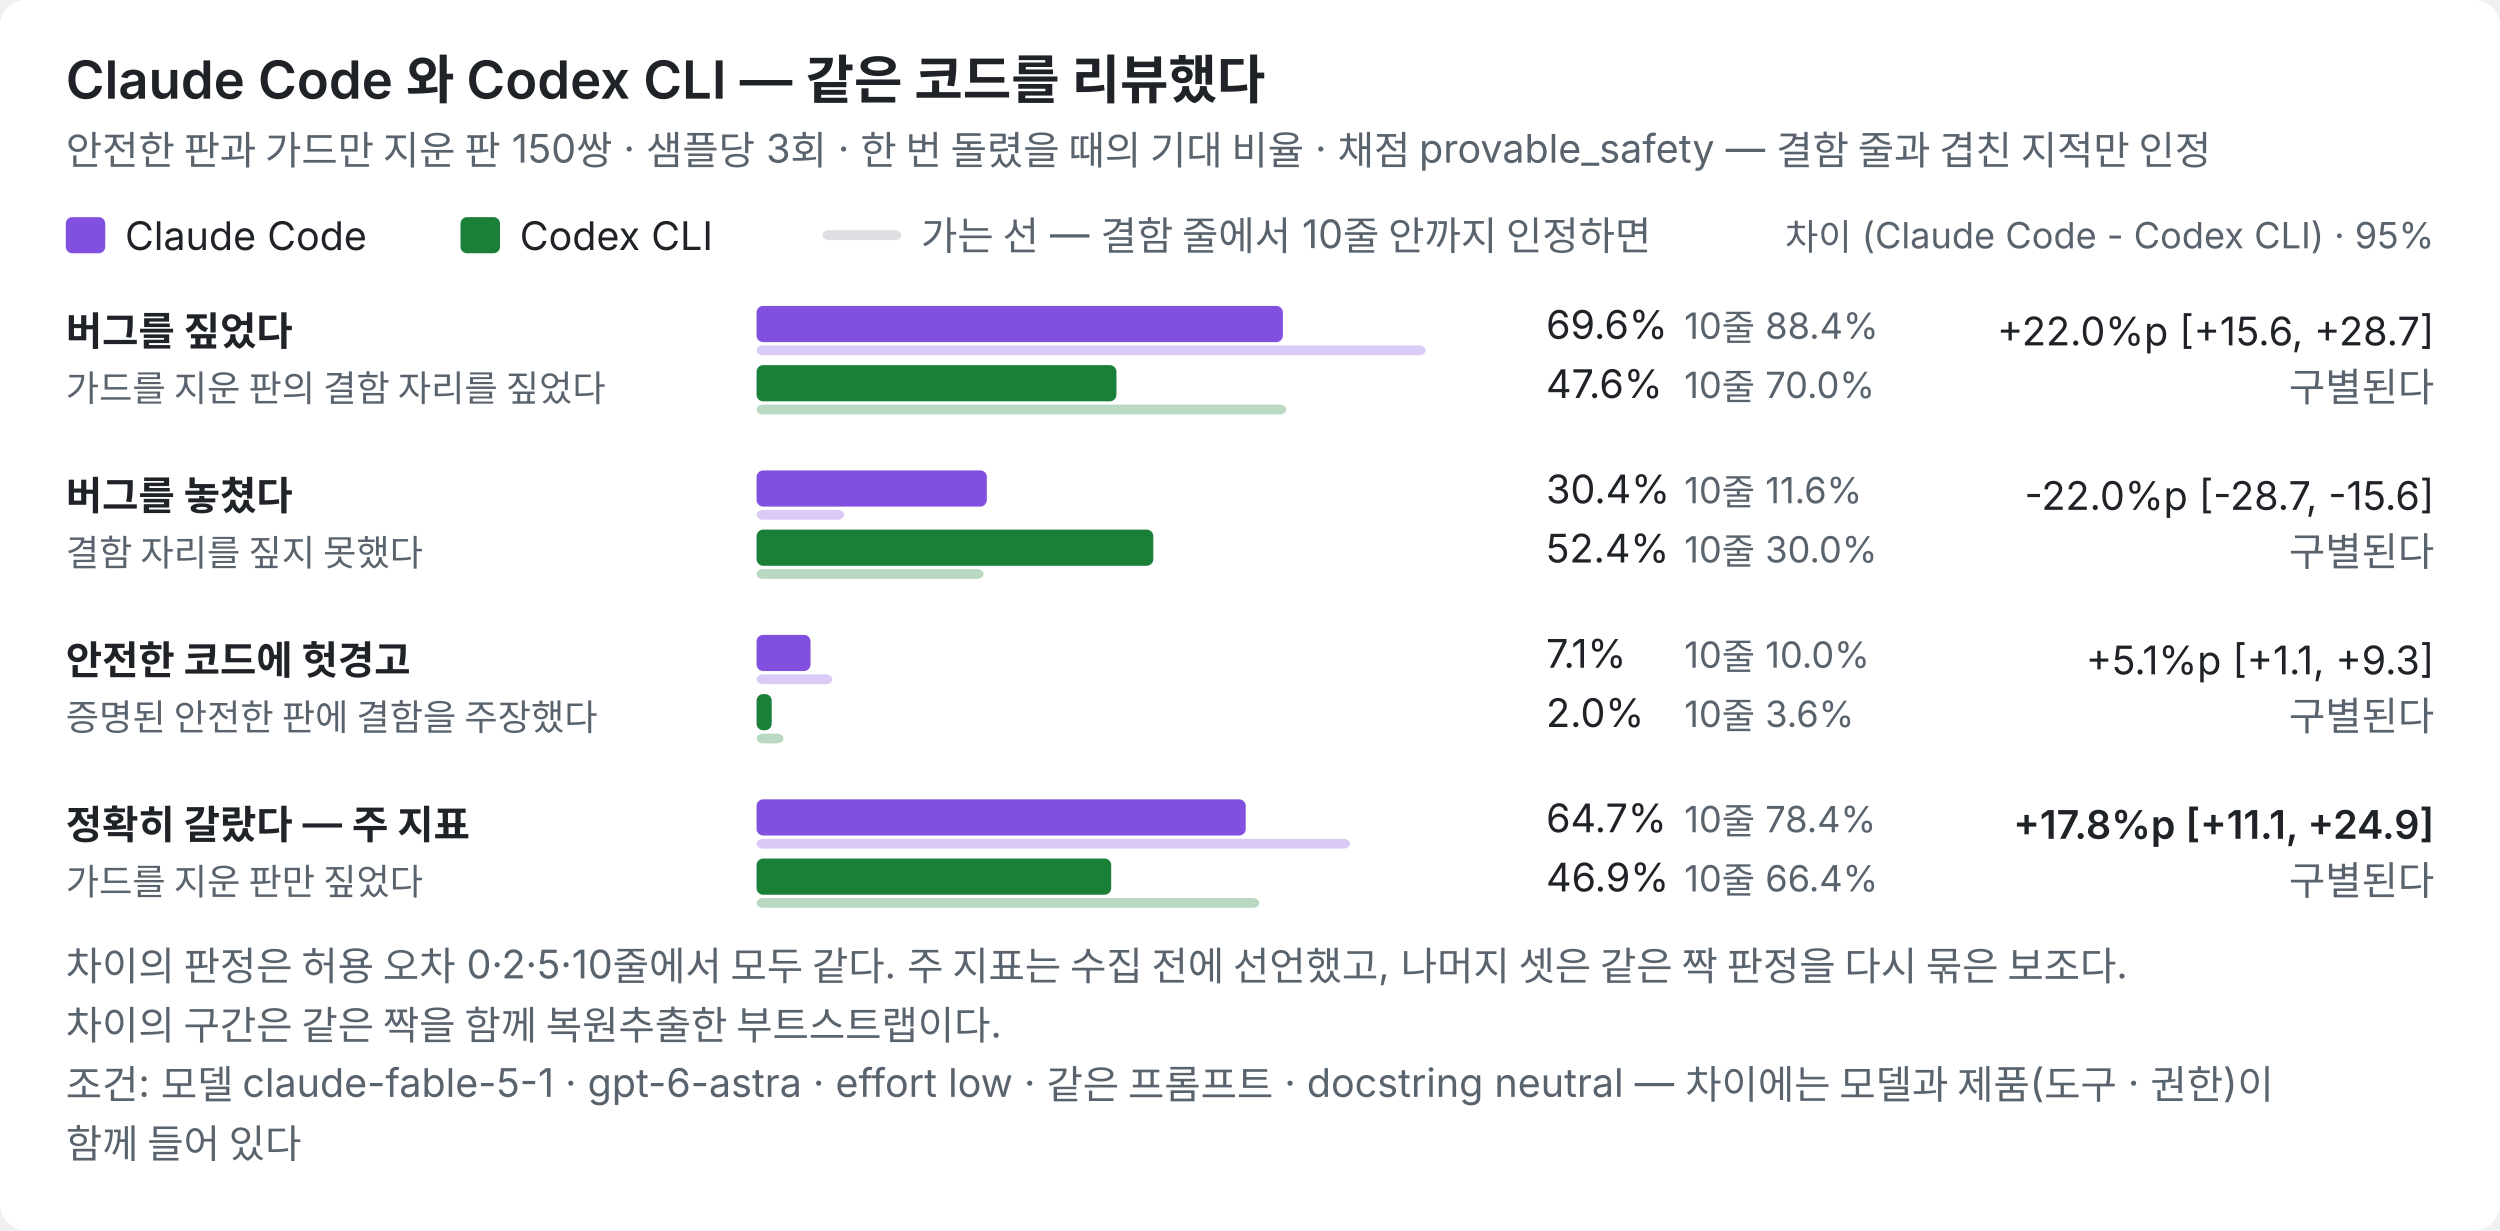
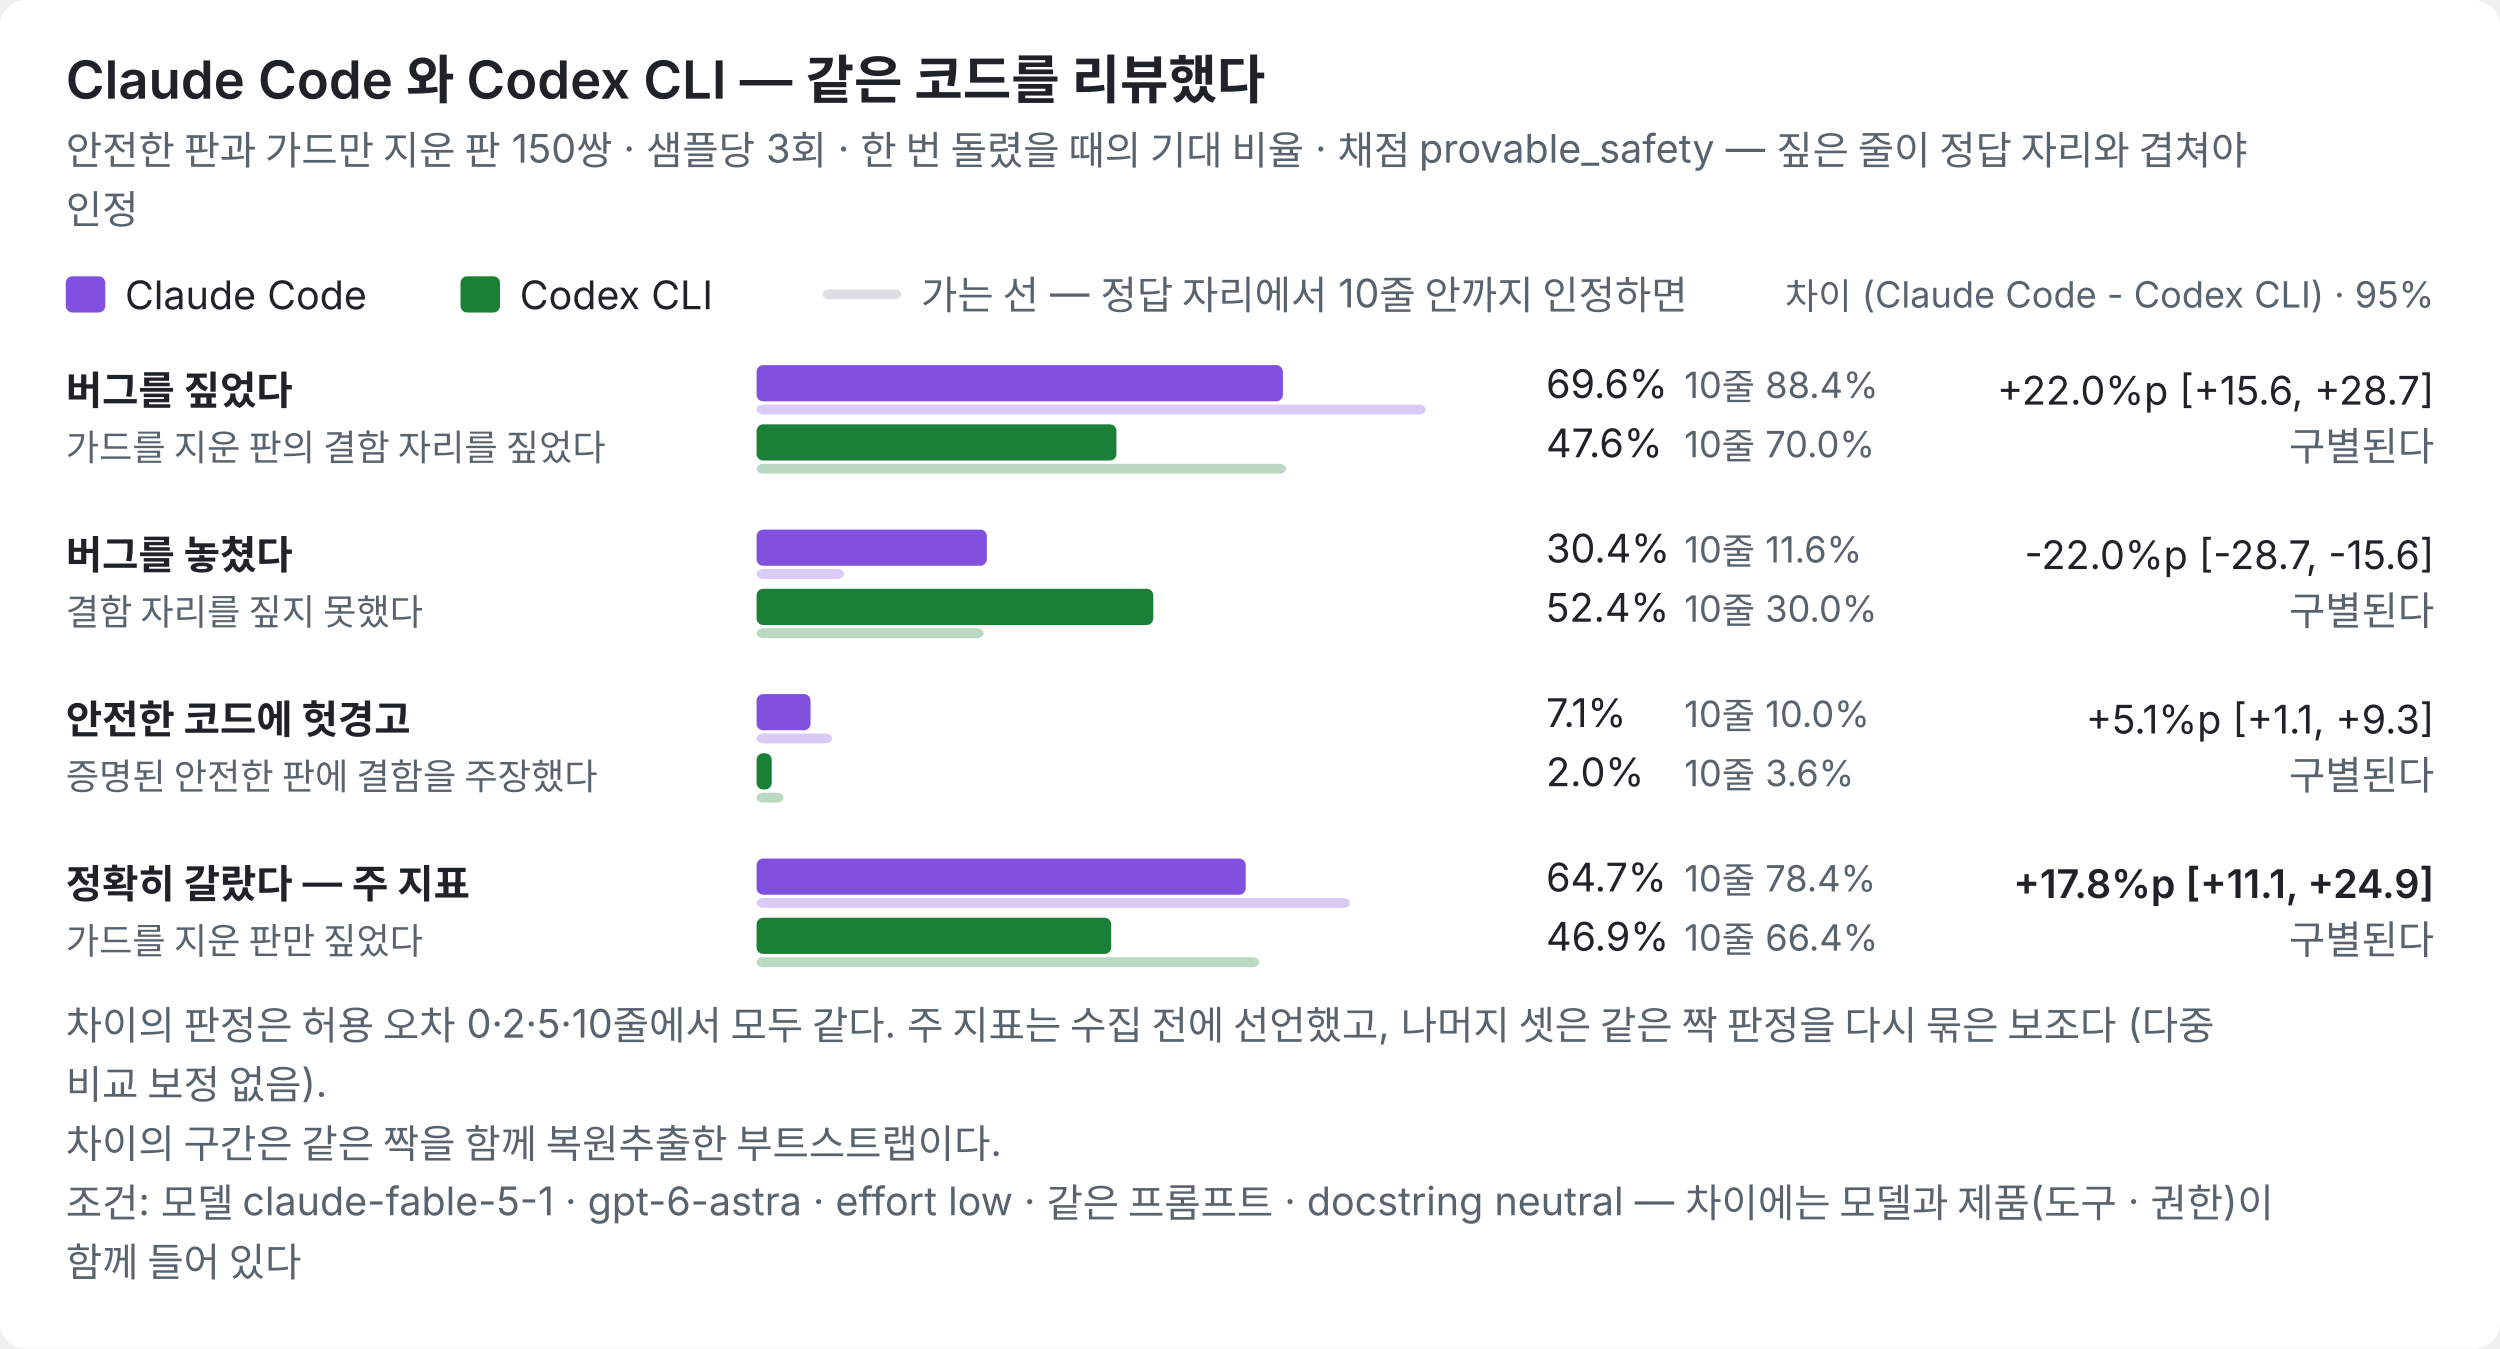
- <svg xmlns="http://www.w3.org/2000/svg" width="760" height="374" viewBox="0 0 760 374" role="img" aria-label="Claude Code 와 Codex CLI — 같은 코드를 리뷰했다">
+ <svg xmlns="http://www.w3.org/2000/svg" width="760" height="410" viewBox="0 0 760 410" role="img" aria-label="Claude Code 와 Codex CLI — 같은 코드를 리뷰했다">
  <style>
text { font-family: -apple-system, BlinkMacSystemFont, "Segoe UI",
       "Apple SD Gothic Neo", "Noto Sans KR", sans-serif; fill: #1f2328; font-size: 12px; }
.bg { fill: #ffffff; } .muted { fill: #59636e; } .title { font-size: 16px; font-weight: 600; }
.strong { font-weight: 600; } .grid { stroke: #d1d9e0; stroke-width: 1; }
.safe { fill: #0969da; } .inj { fill: #bc4c00; }
.claude { fill: #8250df; } .codex { fill: #1a7f37; }
.pc { fill: #1a7f37; } .pv { fill: #bf8700; } .pb { fill: #8c959f; } .pr { fill: #cf222e; }
.whisker { stroke: #59636e; stroke-width: 2; } .zero { stroke: #cf222e; stroke-dasharray: 4 3; }
.loose { fill-opacity: 0.3; } .card { fill: #f6f8fa; stroke: #d1d9e0; }
.code { font-family: ui-monospace, SFMono-Regular, Menlo, Consolas, monospace; }
text.guard { fill: #0969da; } text.bug { fill: #cf222e; } text.small { font-size: 11px; }
@media (prefers-color-scheme: dark) {
  text { fill: #e6edf3; } .bg { fill: #0d1117; } .muted { fill: #9198a1; }
  .grid { stroke: #3d444d; } .safe { fill: #4493f8; } .inj { fill: #f0883e; }
  .claude { fill: #ab7df8; } .codex { fill: #3fb950; }
  .pc { fill: #3fb950; } .pv { fill: #d29922; } .pb { fill: #656c76; } .pr { fill: #f85149; }
  .whisker { stroke: #9198a1; } .card { fill: #161b22; stroke: #3d444d; }
  text.muted { fill: #9198a1; } text.guard { fill: #4493f8; } text.bug { fill: #f85149; }
}
</style>
-   <rect class="bg" width="760" height="374" rx="8" />
+   <rect class="bg" width="760" height="410" rx="8" />
  <text x="20" y="30" class="title" text-anchor="start">Claude Code 와 Codex CLI — 같은 코드를 리뷰했다</text>
-   <text x="20" y="50" class="muted" text-anchor="start">안전한 판과 가드만 지운 판 150쌍 · 샘플당 3회 · 한 번 돌렸을 때의 기대 비율 · 채점 provable_safety — 결함 줄과 겹친 지적만 인정</text>
-   <rect class="claude" x="20" y="66" width="12" height="11" rx="2" />
-   <text x="38" y="76" text-anchor="start">Claude Code</text>
-   <rect class="codex" x="140" y="66" width="12" height="11" rx="2" />
-   <text x="158" y="76" text-anchor="start">Codex CLI</text>
-   <rect class="pb loose" x="250" y="70" width="24" height="3" rx="2" />
-   <text x="280" y="76" class="muted" text-anchor="start">가는 선 — 결함 줄에서 10줄 안까지 인정하면</text>
-   <text x="740" y="76" class="muted small" text-anchor="end">차이 (Claude Code - Codex CLI) · 95%</text>
-   <text x="20" y="105" class="strong" text-anchor="start">버그를 짚었다</text>
-   <text x="20" y="122" class="muted small" text-anchor="start">가드를 지운 판의 결함 자리를 짚었다</text>
-   <rect class="claude" x="230" y="93" width="160" height="11" rx="2" />
-   <rect class="claude loose" x="230" y="105" width="203.4" height="3" rx="2" />
-   <text x="470" y="103" text-anchor="start">69.6%</text>
-   <text x="512" y="103" class="muted small" text-anchor="start">10줄 88.4%</text>
-   <rect class="codex" x="230" y="111" width="109.4" height="11" rx="2" />
-   <rect class="codex loose" x="230" y="123" width="161" height="3" rx="2" />
-   <text x="470" y="121" text-anchor="start">47.6%</text>
-   <text x="512" y="121" class="muted small" text-anchor="start">10줄 70.0%</text>
-   <text x="740" y="105" text-anchor="end">+22.0%p [+15.6, +28.7]</text>
-   <text x="740" y="122" class="muted" text-anchor="end">구별된다</text>
-   <text x="20" y="155" class="strong" text-anchor="start">버그를 놓쳤다</text>
-   <text x="20" y="172" class="muted small" text-anchor="start">결함 자리를 짚지 못했다</text>
-   <rect class="claude" x="230" y="143" width="70" height="11" rx="2" />
-   <rect class="claude loose" x="230" y="155" width="26.6" height="3" rx="2" />
-   <text x="470" y="153" text-anchor="start">30.4%</text>
-   <text x="512" y="153" class="muted small" text-anchor="start">10줄 11.6%</text>
-   <rect class="codex" x="230" y="161" width="120.6" height="11" rx="2" />
-   <rect class="codex loose" x="230" y="173" width="69" height="3" rx="2" />
-   <text x="470" y="171" text-anchor="start">52.4%</text>
-   <text x="512" y="171" class="muted small" text-anchor="start">10줄 30.0%</text>
-   <text x="740" y="155" text-anchor="end">-22.0%p [-28.7, -15.6]</text>
-   <text x="740" y="172" class="muted" text-anchor="end">구별된다</text>
-   <text x="20" y="205" class="strong" text-anchor="start">안전한 코드에 헛경고</text>
-   <text x="20" y="222" class="muted small" text-anchor="start">증명된 안전한 판에 결함을 주장했다</text>
-   <rect class="claude" x="230" y="193" width="16.4" height="11" rx="2" />
-   <rect class="claude loose" x="230" y="205" width="23" height="3" rx="2" />
-   <text x="470" y="203" text-anchor="start">7.1%</text>
-   <text x="512" y="203" class="muted small" text-anchor="start">10줄 10.0%</text>
-   <rect class="codex" x="230" y="211" width="4.6" height="11" rx="2" />
-   <rect class="codex loose" x="230" y="223" width="8.2" height="3" rx="2" />
-   <text x="470" y="221" text-anchor="start">2.0%</text>
-   <text x="512" y="221" class="muted small" text-anchor="start">10줄 3.6%</text>
-   <text x="740" y="205" text-anchor="end">+5.1%p [+1.1, +9.3]</text>
-   <text x="740" y="222" class="muted" text-anchor="end">구별된다</text>
-   <text x="20" y="255" class="strong" text-anchor="start">정확히 갈랐다 — 주 지표</text>
-   <text x="20" y="272" class="muted small" text-anchor="start">가드를 지운 판만 짚었다</text>
-   <rect class="claude" x="230" y="243" width="148.7" height="11" rx="2" />
-   <rect class="claude loose" x="230" y="255" width="180.4" height="3" rx="2" />
-   <text x="470" y="253" text-anchor="start">64.7%</text>
-   <text x="512" y="253" class="muted small" text-anchor="start">10줄 78.4%</text>
-   <rect class="codex" x="230" y="261" width="107.8" height="11" rx="2" />
-   <rect class="codex loose" x="230" y="273" width="152.8" height="3" rx="2" />
-   <text x="470" y="271" text-anchor="start">46.9%</text>
-   <text x="512" y="271" class="muted small" text-anchor="start">10줄 66.4%</text>
-   <text x="740" y="255" class="strong" text-anchor="end">+17.8%p [+11.1, +24.9]</text>
-   <text x="740" y="272" class="muted" text-anchor="end">구별된다</text>
-   <text x="20" y="298" class="muted" text-anchor="start">차이의 판정은 허용 오차 0·2·5·10줄에서 모두 같다. 주 지표는 수집 전에 선언했고, 나머지 셋은 같은 짝 판정을 다시 묶은 보조다.</text>
-   <text x="20" y="316" class="muted" text-anchor="start">차이의 구간은 같은 짝을 함께 복원추출한 부트스트랩이다.</text>
-   <text x="20" y="334" class="muted" text-anchor="start">조건: 모델 claude-fable-5-1 · gpt-6-astra · effort low · 같은 프롬프트 · docstring neutral — 차이에는 모델과 제품(도구 · 권한)이</text>
-   <text x="20" y="352" class="muted" text-anchor="start">함께 들어 있다</text>
+   <text x="20" y="50" class="muted" text-anchor="start">안전한 판과 가드만 지운 판 150쌍 · 샘플당 3회 · 한 번 돌렸을 때의 기대 비율 · 채점 provable_safety — 짚은 줄이 정답 자리와 겹쳐야</text>
+   <text x="20" y="68" class="muted" text-anchor="start">인정</text>
+   <rect class="claude" x="20" y="84" width="12" height="11" rx="2" />
+   <text x="38" y="94" text-anchor="start">Claude Code</text>
+   <rect class="codex" x="140" y="84" width="12" height="11" rx="2" />
+   <text x="158" y="94" text-anchor="start">Codex CLI</text>
+   <rect class="pb loose" x="250" y="88" width="24" height="3" rx="2" />
+   <text x="280" y="94" class="muted" text-anchor="start">가는 선 — 정답 자리에서 10줄 안까지 인정하면</text>
+   <text x="740" y="94" class="muted small" text-anchor="end">차이 (Claude Code - Codex CLI) · 95%</text>
+   <text x="20" y="123" class="strong" text-anchor="start">버그를 짚었다</text>
+   <text x="20" y="140" class="muted small" text-anchor="start">가드를 지운 판의 결함 자리를 짚었다</text>
+   <rect class="claude" x="230" y="111" width="160" height="11" rx="2" />
+   <rect class="claude loose" x="230" y="123" width="203.4" height="3" rx="2" />
+   <text x="470" y="121" text-anchor="start">69.6%</text>
+   <text x="512" y="121" class="muted small" text-anchor="start">10줄 88.4%</text>
+   <rect class="codex" x="230" y="129" width="109.4" height="11" rx="2" />
+   <rect class="codex loose" x="230" y="141" width="161" height="3" rx="2" />
+   <text x="470" y="139" text-anchor="start">47.6%</text>
+   <text x="512" y="139" class="muted small" text-anchor="start">10줄 70.0%</text>
+   <text x="740" y="123" text-anchor="end">+22.0%p [+15.6, +28.7]</text>
+   <text x="740" y="140" class="muted" text-anchor="end">구별된다</text>
+   <text x="20" y="173" class="strong" text-anchor="start">버그를 놓쳤다</text>
+   <text x="20" y="190" class="muted small" text-anchor="start">결함 자리를 짚지 못했다</text>
+   <rect class="claude" x="230" y="161" width="70" height="11" rx="2" />
+   <rect class="claude loose" x="230" y="173" width="26.6" height="3" rx="2" />
+   <text x="470" y="171" text-anchor="start">30.4%</text>
+   <text x="512" y="171" class="muted small" text-anchor="start">10줄 11.6%</text>
+   <rect class="codex" x="230" y="179" width="120.6" height="11" rx="2" />
+   <rect class="codex loose" x="230" y="191" width="69" height="3" rx="2" />
+   <text x="470" y="189" text-anchor="start">52.4%</text>
+   <text x="512" y="189" class="muted small" text-anchor="start">10줄 30.0%</text>
+   <text x="740" y="173" text-anchor="end">-22.0%p [-28.7, -15.6]</text>
+   <text x="740" y="190" class="muted" text-anchor="end">구별된다</text>
+   <text x="20" y="223" class="strong" text-anchor="start">안전한 코드에 헛경고</text>
+   <text x="20" y="240" class="muted small" text-anchor="start">증명된 안전한 판에 결함을 주장했다</text>
+   <rect class="claude" x="230" y="211" width="16.4" height="11" rx="2" />
+   <rect class="claude loose" x="230" y="223" width="23" height="3" rx="2" />
+   <text x="470" y="221" text-anchor="start">7.1%</text>
+   <text x="512" y="221" class="muted small" text-anchor="start">10줄 10.0%</text>
+   <rect class="codex" x="230" y="229" width="4.6" height="11" rx="2" />
+   <rect class="codex loose" x="230" y="241" width="8.2" height="3" rx="2" />
+   <text x="470" y="239" text-anchor="start">2.0%</text>
+   <text x="512" y="239" class="muted small" text-anchor="start">10줄 3.6%</text>
+   <text x="740" y="223" text-anchor="end">+5.1%p [+1.1, +9.3]</text>
+   <text x="740" y="240" class="muted" text-anchor="end">구별된다</text>
+   <text x="20" y="273" class="strong" text-anchor="start">정확히 갈랐다 — 주 지표</text>
+   <text x="20" y="290" class="muted small" text-anchor="start">가드를 지운 판만 짚었다</text>
+   <rect class="claude" x="230" y="261" width="148.7" height="11" rx="2" />
+   <rect class="claude loose" x="230" y="273" width="180.4" height="3" rx="2" />
+   <text x="470" y="271" text-anchor="start">64.7%</text>
+   <text x="512" y="271" class="muted small" text-anchor="start">10줄 78.4%</text>
+   <rect class="codex" x="230" y="279" width="107.8" height="11" rx="2" />
+   <rect class="codex loose" x="230" y="291" width="152.8" height="3" rx="2" />
+   <text x="470" y="289" text-anchor="start">46.9%</text>
+   <text x="512" y="289" class="muted small" text-anchor="start">10줄 66.4%</text>
+   <text x="740" y="273" class="strong" text-anchor="end">+17.8%p [+11.1, +24.9]</text>
+   <text x="740" y="290" class="muted" text-anchor="end">구별된다</text>
+   <text x="20" y="316" class="muted" text-anchor="start">차이의 판정은 허용 오차 0·2·5·10줄에서 모두 같다. 주 지표는 수집 전에 선언했고, 나머지 셋은 같은 짝 판정을 다시 묶은 보조다 (다중</text>
+   <text x="20" y="334" class="muted" text-anchor="start">비교 보정 없음).</text>
+   <text x="20" y="352" class="muted" text-anchor="start">차이의 구간은 같은 짝을 함께 복원추출한 부트스트랩이다.</text>
+   <text x="20" y="370" class="muted" text-anchor="start">조건: 모델 claude-fable-5-1 · gpt-6-astra · effort low · 같은 프롬프트 · docstring neutral — 차이에는 모델과 제품(도구 · 권한)이</text>
+   <text x="20" y="388" class="muted" text-anchor="start">함께 들어 있다</text>
</svg>
